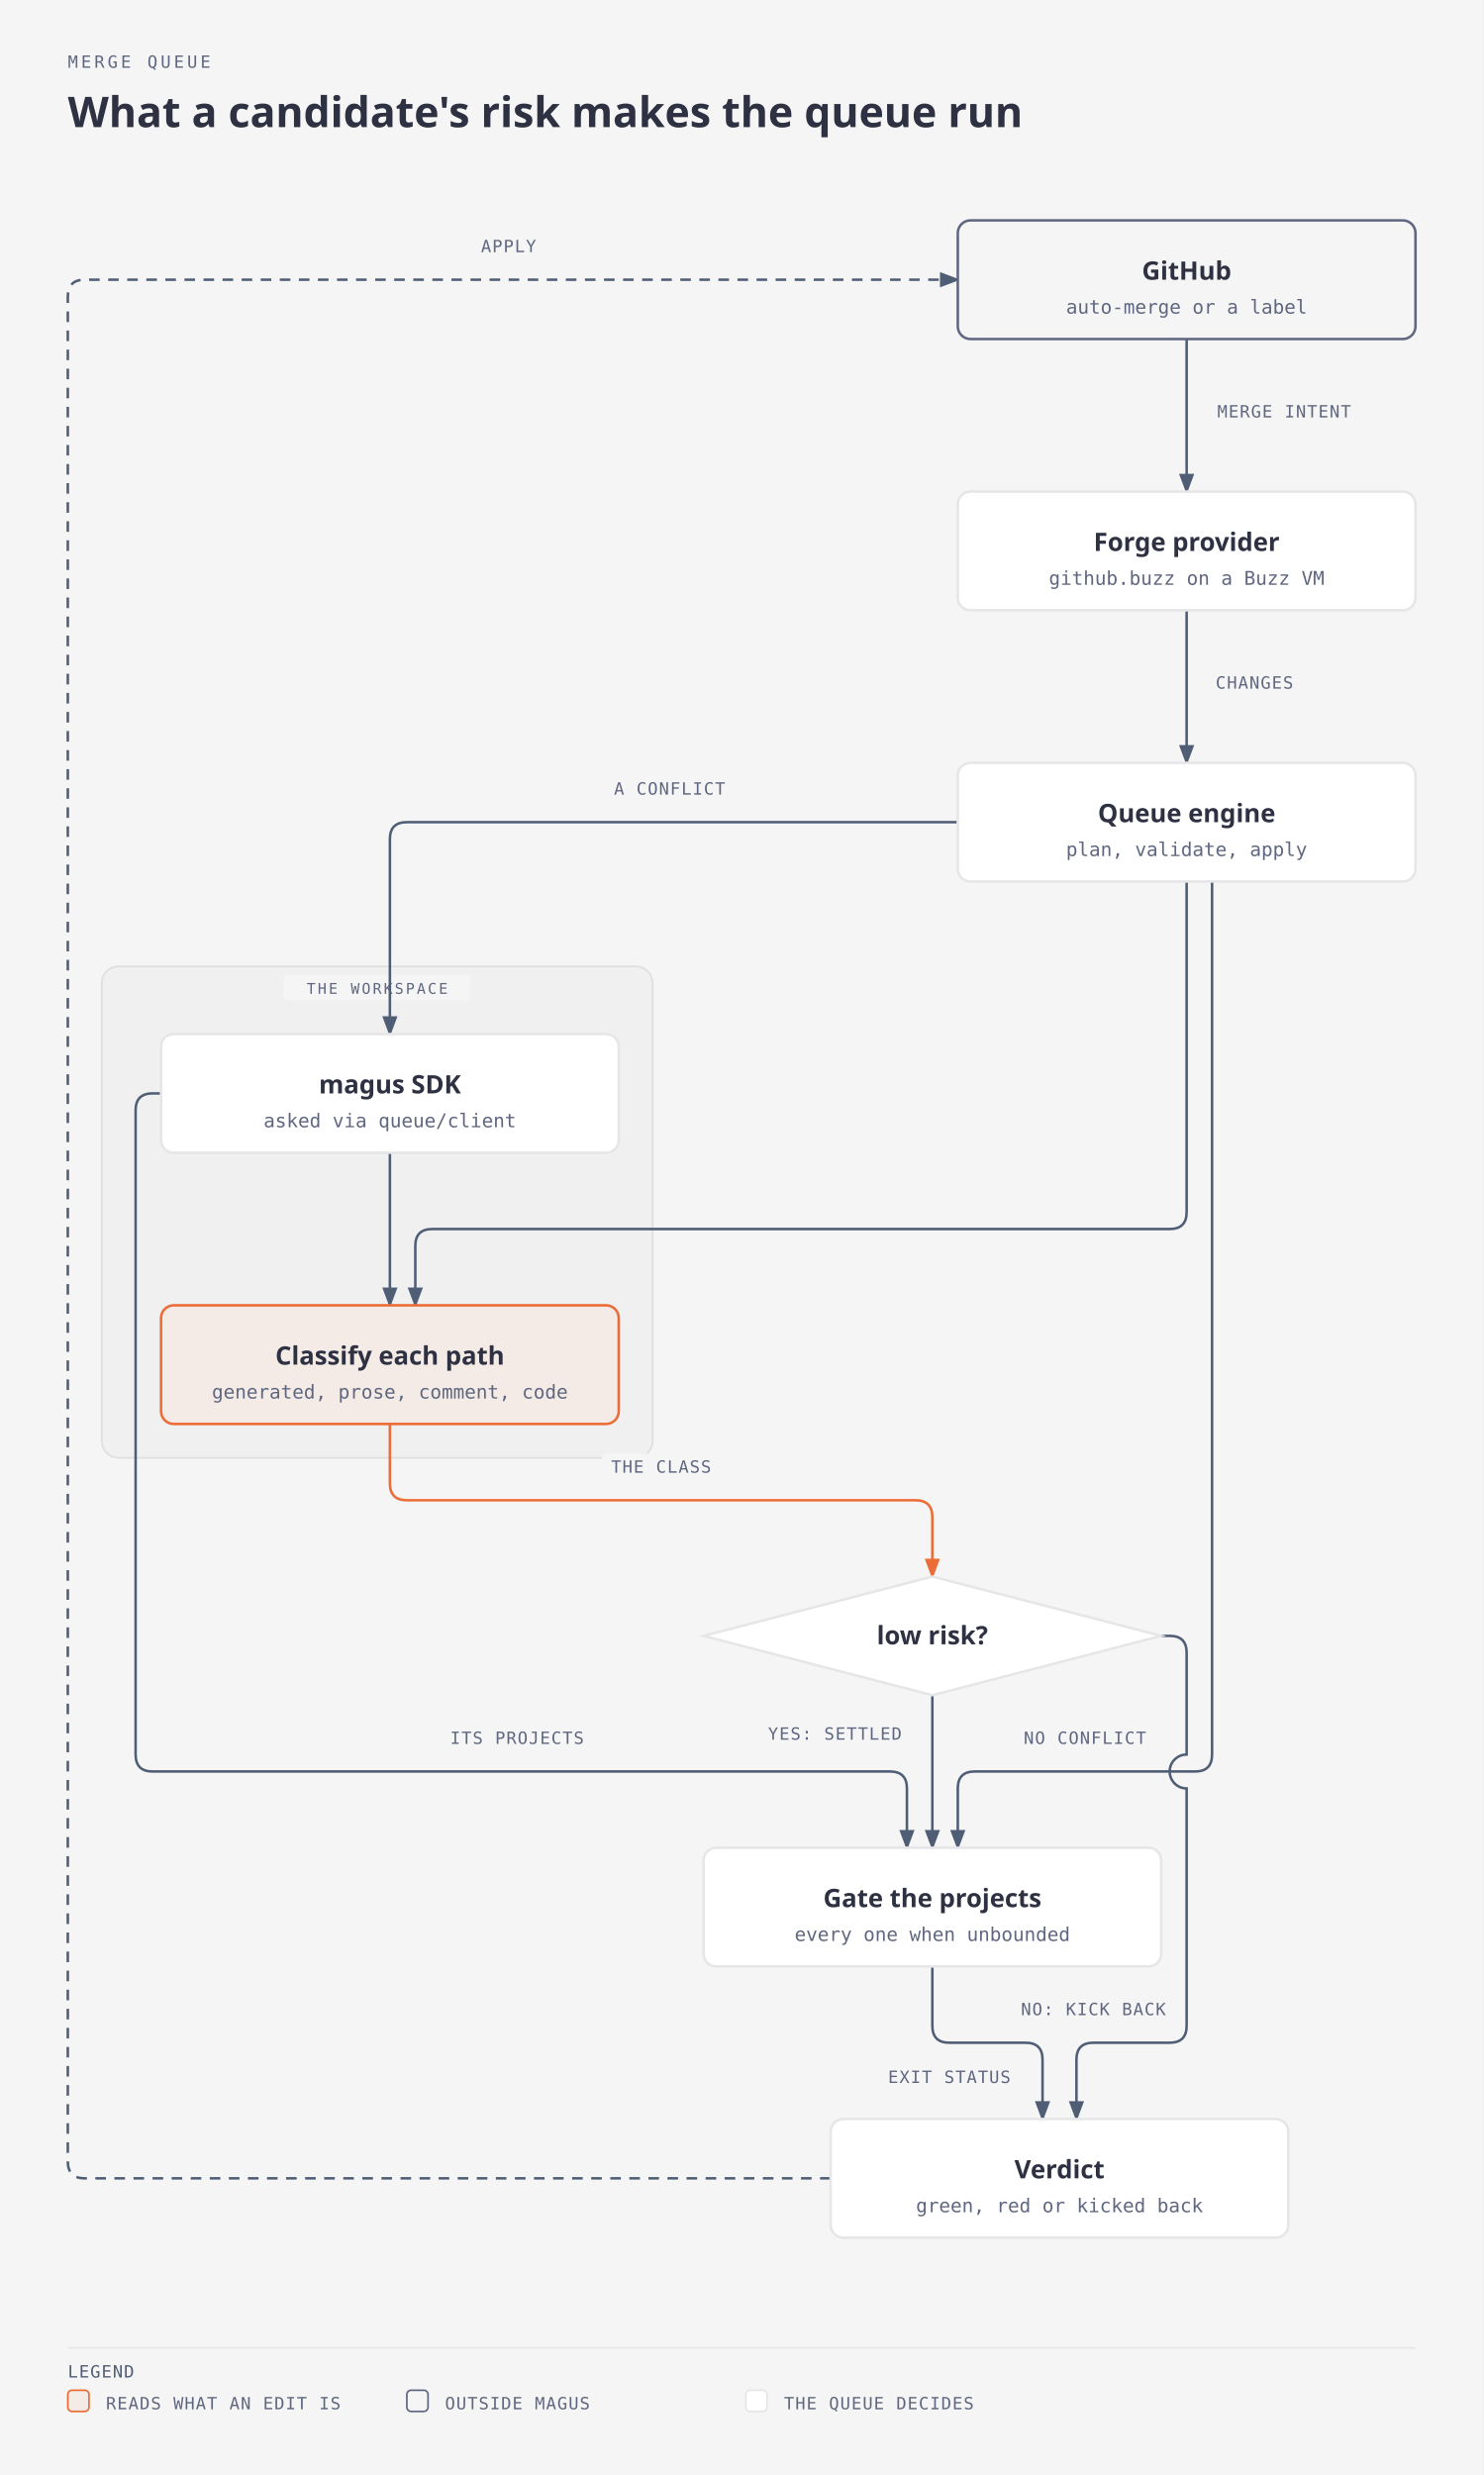
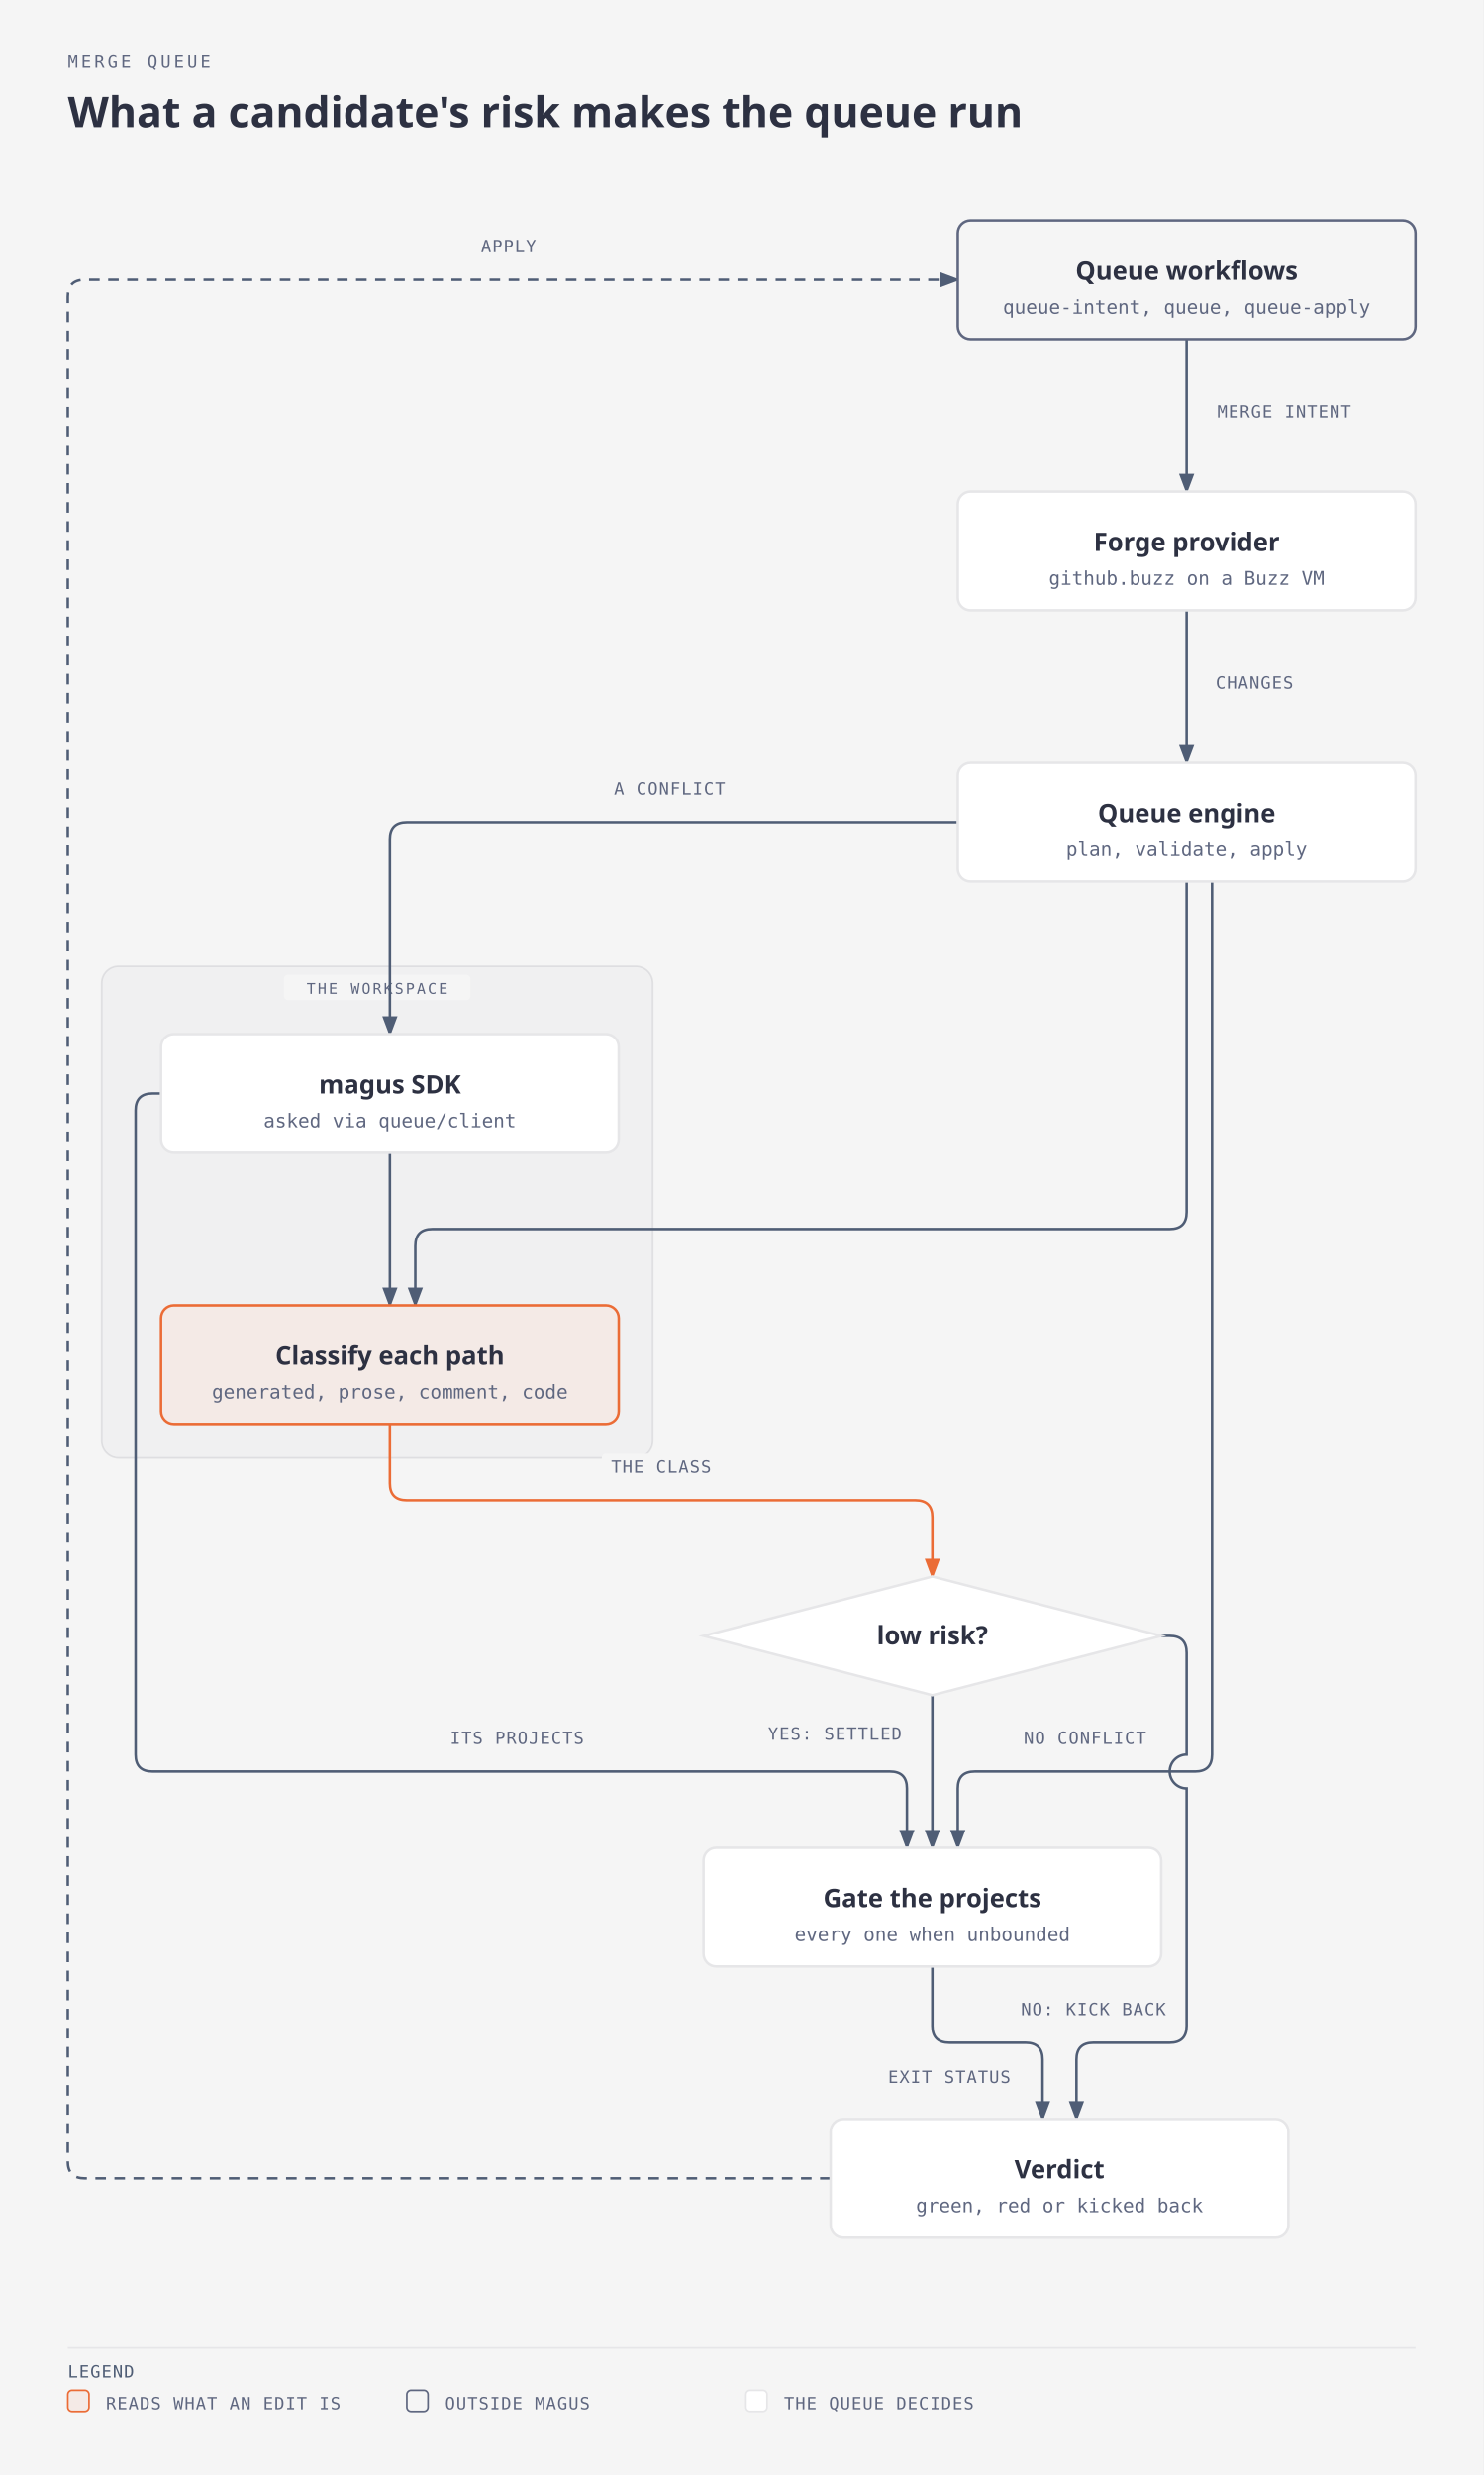
<svg xmlns="http://www.w3.org/2000/svg" viewBox="0 0 700 1168" width="700" height="1168" role="img" aria-labelledby="merge-queue-risk-title merge-queue-risk-desc" class="magus-diagram">
  <defs>
    <marker id="merge-queue-risk-arrow-default" markerWidth="8" markerHeight="6" refX="7" refY="3" orient="auto">
      <polygon points="0 0, 8 3, 0 6" fill="#4f5d75" />
    </marker>
    <marker id="merge-queue-risk-arrow-accent" markerWidth="8" markerHeight="6" refX="7" refY="3" orient="auto">
      <polygon points="0 0, 8 3, 0 6" fill="#eb6c36" />
    </marker>
    <marker id="merge-queue-risk-arrow-link" markerWidth="8" markerHeight="6" refX="7" refY="3" orient="auto">
      <polygon points="0 0, 8 3, 0 6" fill="#2e5aa8" />
    </marker>
  </defs>
  <rect width="100%" height="100%" fill="#f5f5f5" />
  <text x="32" y="32" fill="#5f6780" font-family="monospace" font-size="8" style="font-variant-ligatures:none" letter-spacing="0.18em">MERGE QUEUE</text>
  <text x="32" y="60" fill="#2d3142" font-family="sans-serif" font-size="20" font-weight="600">What a candidate's risk makes the queue run</text>
  <g transform="translate(0,40)">
    <rect x="48" y="416" width="260" height="232" rx="8" fill="#2d3142" stroke="#2d3142" fill-opacity="0.02" stroke-opacity="0.1" stroke-width="0.8" />
    <rect x="134" y="420" width="88" height="12" rx="2" fill="#f5f5f5" />
    <text x="178" y="429" fill="#5f6780" font-family="monospace" font-size="7" style="font-variant-ligatures:none" text-anchor="middle" letter-spacing="0.14em">THE WORKSPACE</text>
-     <path data-edge="external:GitHub-&gt;internal/queue/provider" id="merge-queue-risk-edge-external_3aGitHub-internal_2fqueue_2fprovider" d="M 560 120 L 560 192" fill="none" stroke="#4f5d75" stroke-width="1.2" marker-end="url(#merge-queue-risk-arrow-default)" />
+     <path data-edge="external:Queue workflows-&gt;internal/queue/provider" id="merge-queue-risk-edge-external_3aQueue_20workflows-internal_2fqueue_2fprovider" d="M 560 120 L 560 192" fill="none" stroke="#4f5d75" stroke-width="1.2" marker-end="url(#merge-queue-risk-arrow-default)" />
    <path data-edge="internal/queue/provider-&gt;group:Queue engine" id="merge-queue-risk-edge-internal_2fqueue_2fprovider-group_3aQueue_20engine" d="M 560 248 L 560 320" fill="none" stroke="#4f5d75" stroke-width="1.2" marker-end="url(#merge-queue-risk-arrow-default)" />
    <path data-edge="group:Queue engine-&gt;." id="merge-queue-risk-edge-group_3aQueue_20engine-_2e" d="M 452 348 L 192 348 Q 184 348 184 356 L 184 448" fill="none" stroke="#4f5d75" stroke-width="1.2" marker-end="url(#merge-queue-risk-arrow-default)" />
    <path data-edge="group:Queue engine-&gt;internal/risk" id="merge-queue-risk-edge-group_3aQueue_20engine-internal_2frisk" d="M 560 376 L 560 532 Q 560 540 552 540 L 204 540 Q 196 540 196 548 L 196 576" fill="none" stroke="#4f5d75" stroke-width="1.2" marker-end="url(#merge-queue-risk-arrow-default)" />
    <path data-edge="group:Queue engine-&gt;external:Gate the projects" id="merge-queue-risk-edge-group_3aQueue_20engine-external_3aGate_20the_20projects" d="M 572 376 L 572 788 Q 572 796 564 796 L 460 796 Q 452 796 452 804 L 452 832" fill="none" stroke="#4f5d75" stroke-width="1.2" marker-end="url(#merge-queue-risk-arrow-default)" />
    <path data-edge=".-&gt;internal/risk" id="merge-queue-risk-edge-_2e-internal_2frisk" d="M 184 504 L 184 576" fill="none" stroke="#4f5d75" stroke-width="1.2" marker-end="url(#merge-queue-risk-arrow-default)" />
    <path data-edge=".-&gt;external:Gate the projects" id="merge-queue-risk-edge-_2e-external_3aGate_20the_20projects" d="M 76 476 L 72 476 Q 64 476 64 484 L 64 788 Q 64 796 72 796 L 420 796 Q 428 796 428 804 L 428 832" fill="none" stroke="#4f5d75" stroke-width="1.2" marker-end="url(#merge-queue-risk-arrow-default)" />
    <path data-edge="internal/risk-&gt;external:low risk?" id="merge-queue-risk-edge-internal_2frisk-external_3alow_20risk_3f" d="M 184 632 L 184 660 Q 184 668 192 668 L 432 668 Q 440 668 440 676 L 440 704" fill="none" stroke="#eb6c36" stroke-width="1.2" marker-end="url(#merge-queue-risk-arrow-accent)" />
    <path data-edge="external:low risk?-&gt;external:Gate the projects" id="merge-queue-risk-edge-external_3alow_20risk_3f-external_3aGate_20the_20projects" d="M 440 760 L 440 832" fill="none" stroke="#4f5d75" stroke-width="1.2" marker-end="url(#merge-queue-risk-arrow-default)" />
    <path data-edge="external:low risk?-&gt;external:Verdict" id="merge-queue-risk-edge-external_3alow_20risk_3f-external_3aVerdict" d="M 548 732 L 552 732 Q 560 732 560 740 L 560 788 A 8 8 0 0 0 560 804 L 560 916 Q 560 924 552 924 L 516 924 Q 508 924 508 932 L 508 960" fill="none" stroke="#4f5d75" stroke-width="1.2" marker-end="url(#merge-queue-risk-arrow-default)" />
    <path data-edge="external:Gate the projects-&gt;external:Verdict" id="merge-queue-risk-edge-external_3aGate_20the_20projects-external_3aVerdict" d="M 440 888 L 440 916 Q 440 924 448 924 L 484 924 Q 492 924 492 932 L 492 960" fill="none" stroke="#4f5d75" stroke-width="1.2" marker-end="url(#merge-queue-risk-arrow-default)" />
-     <path data-edge="external:Verdict-&gt;external:GitHub" id="merge-queue-risk-edge-external_3aVerdict-external_3aGitHub" d="M 392 988 L 40 988 Q 32 988 32 980 L 32 100 Q 32 92 40 92 L 452 92" fill="none" stroke="#4f5d75" stroke-width="1.2" stroke-dasharray="5,4" marker-end="url(#merge-queue-risk-arrow-default)" />
+     <path data-edge="external:Verdict-&gt;external:Queue workflows" id="merge-queue-risk-edge-external_3aVerdict-external_3aQueue_20workflows" d="M 392 988 L 40 988 Q 32 988 32 980 L 32 100 Q 32 92 40 92 L 452 92" fill="none" stroke="#4f5d75" stroke-width="1.2" stroke-dasharray="5,4" marker-end="url(#merge-queue-risk-arrow-default)" />
    <rect x="570" y="148" width="72" height="12" rx="2" fill="#f5f5f5" />
    <text x="606" y="157" fill="#5f6780" font-family="monospace" font-size="8" style="font-variant-ligatures:none" text-anchor="middle" letter-spacing="0.06em">MERGE INTENT</text>
    <rect x="570" y="276" width="44" height="12" rx="2" fill="#f5f5f5" />
    <text x="592" y="285" fill="#5f6780" font-family="monospace" font-size="8" style="font-variant-ligatures:none" text-anchor="middle" letter-spacing="0.06em">CHANGES</text>
    <rect x="286" y="326" width="60" height="12" rx="2" fill="#f5f5f5" />
    <text x="316" y="335" fill="#5f6780" font-family="monospace" font-size="8" style="font-variant-ligatures:none" text-anchor="middle" letter-spacing="0.06em">A CONFLICT</text>
    <rect x="480" y="774" width="64" height="12" rx="2" fill="#f5f5f5" />
    <text x="512" y="783" fill="#5f6780" font-family="monospace" font-size="8" style="font-variant-ligatures:none" text-anchor="middle" letter-spacing="0.06em">NO CONFLICT</text>
    <rect x="208" y="774" width="72" height="12" rx="2" fill="#f5f5f5" />
    <text x="244" y="783" fill="#5f6780" font-family="monospace" font-size="8" style="font-variant-ligatures:none" text-anchor="middle" letter-spacing="0.06em">ITS PROJECTS</text>
    <rect x="284" y="646" width="56" height="12" rx="2" fill="#f5f5f5" />
    <text x="312" y="655" fill="#5f6780" font-family="monospace" font-size="8" style="font-variant-ligatures:none" text-anchor="middle" letter-spacing="0.06em">THE CLASS</text>
    <rect x="358" y="772" width="72" height="12" rx="2" fill="#f5f5f5" />
    <text x="394" y="781" fill="#5f6780" font-family="monospace" font-size="8" style="font-variant-ligatures:none" text-anchor="middle" letter-spacing="0.06em">YES: SETTLED</text>
    <rect x="478" y="902" width="76" height="12" rx="2" fill="#f5f5f5" />
    <text x="516" y="911" fill="#5f6780" font-family="monospace" font-size="8" style="font-variant-ligatures:none" text-anchor="middle" letter-spacing="0.06em">NO: KICK BACK</text>
    <rect x="416" y="934" width="64" height="12" rx="2" fill="#f5f5f5" />
    <text x="448" y="943" fill="#5f6780" font-family="monospace" font-size="8" style="font-variant-ligatures:none" text-anchor="middle" letter-spacing="0.06em">EXIT STATUS</text>
    <rect x="222" y="70" width="36" height="12" rx="2" fill="#f5f5f5" />
    <text x="240" y="79" fill="#5f6780" font-family="monospace" font-size="8" style="font-variant-ligatures:none" text-anchor="middle" letter-spacing="0.06em">APPLY</text>
-     <g data-node="external:GitHub">
+     <g data-node="external:Queue workflows">
      <rect x="452" y="64" width="216" height="56" rx="6" fill="#f5f5f5" />
      <rect x="452" y="64" width="216" height="56" rx="6" fill="#f5f5f5" stroke="#5f6780" stroke-width="1.2" />
-       <text x="560" y="92" fill="#2d3142" font-family="sans-serif" font-size="12" font-weight="600" text-anchor="middle">GitHub</text>
-       <text x="560" y="108" fill="#5f6780" font-family="monospace" font-size="9" style="font-variant-ligatures:none" text-anchor="middle">auto-merge or a label</text>
+       <text x="560" y="92" fill="#2d3142" font-family="sans-serif" font-size="12" font-weight="600" text-anchor="middle">Queue workflows</text>
+       <text x="560" y="108" fill="#5f6780" font-family="monospace" font-size="9" style="font-variant-ligatures:none" text-anchor="middle">queue-intent, queue, queue-apply</text>
    </g>
    <g data-node="internal/queue/provider" data-anchor="internal/queue/provider">
      <rect x="452" y="192" width="216" height="56" rx="6" fill="#f5f5f5" />
      <rect x="452" y="192" width="216" height="56" rx="6" fill="#ffffff" stroke="#e6e6e8" stroke-width="1.2" />
      <text x="560" y="220" fill="#2d3142" font-family="sans-serif" font-size="12" font-weight="600" text-anchor="middle">Forge provider</text>
      <text x="560" y="236" fill="#5f6780" font-family="monospace" font-size="9" style="font-variant-ligatures:none" text-anchor="middle">github.buzz on a Buzz VM</text>
    </g>
    <g data-node="group:Queue engine">
      <rect x="452" y="320" width="216" height="56" rx="6" fill="#f5f5f5" />
      <rect x="452" y="320" width="216" height="56" rx="6" fill="#ffffff" stroke="#e6e6e8" stroke-width="1.2" />
      <text x="560" y="348" fill="#2d3142" font-family="sans-serif" font-size="12" font-weight="600" text-anchor="middle">Queue engine</text>
      <text x="560" y="364" fill="#5f6780" font-family="monospace" font-size="9" style="font-variant-ligatures:none" text-anchor="middle">plan, validate, apply</text>
    </g>
    <g data-node="." data-anchor=".">
      <rect x="76" y="448" width="216" height="56" rx="6" fill="#f5f5f5" />
      <rect x="76" y="448" width="216" height="56" rx="6" fill="#ffffff" stroke="#e6e6e8" stroke-width="1.2" />
      <text x="184" y="476" fill="#2d3142" font-family="sans-serif" font-size="12" font-weight="600" text-anchor="middle">magus SDK</text>
      <text x="184" y="492" fill="#5f6780" font-family="monospace" font-size="9" style="font-variant-ligatures:none" text-anchor="middle">asked via queue/client</text>
    </g>
    <g data-node="internal/risk" data-anchor="internal/risk">
      <rect x="76" y="576" width="216" height="56" rx="6" fill="#f5f5f5" />
      <rect x="76" y="576" width="216" height="56" rx="6" fill="#f4eae6" stroke="#eb6c36" stroke-width="1.2" />
      <text x="184" y="604" fill="#2d3142" font-family="sans-serif" font-size="12" font-weight="600" text-anchor="middle">Classify each path</text>
      <text x="184" y="620" fill="#5f6780" font-family="monospace" font-size="9" style="font-variant-ligatures:none" text-anchor="middle">generated, prose, comment, code</text>
    </g>
    <g data-node="external:low risk?">
      <polygon points="440,704 548,732 440,760 332,732" fill="#f5f5f5" />
      <polygon points="440,704 548,732 440,760 332,732" fill="#ffffff" stroke="#e6e6e8" stroke-width="1.2" />
      <text x="440" y="736" fill="#2d3142" font-family="sans-serif" font-size="12" font-weight="600" text-anchor="middle">low risk?</text>
    </g>
    <g data-node="external:Gate the projects">
      <rect x="332" y="832" width="216" height="56" rx="6" fill="#f5f5f5" />
      <rect x="332" y="832" width="216" height="56" rx="6" fill="#ffffff" stroke="#e6e6e8" stroke-width="1.2" />
      <text x="440" y="860" fill="#2d3142" font-family="sans-serif" font-size="12" font-weight="600" text-anchor="middle">Gate the projects</text>
      <text x="440" y="876" fill="#5f6780" font-family="monospace" font-size="9" style="font-variant-ligatures:none" text-anchor="middle">every one when unbounded</text>
    </g>
    <g data-node="external:Verdict">
      <rect x="392" y="960" width="216" height="56" rx="6" fill="#f5f5f5" />
      <rect x="392" y="960" width="216" height="56" rx="6" fill="#ffffff" stroke="#e6e6e8" stroke-width="1.2" />
      <text x="500" y="988" fill="#2d3142" font-family="sans-serif" font-size="12" font-weight="600" text-anchor="middle">Verdict</text>
      <text x="500" y="1004" fill="#5f6780" font-family="monospace" font-size="9" style="font-variant-ligatures:none" text-anchor="middle">green, red or kicked back</text>
    </g>
    <line x1="32" y1="1068" x2="668" y2="1068" stroke="#e6e6e8" stroke-width="0.8" />
    <text x="32" y="1082" fill="#4f5d75" font-family="monospace" font-size="8" style="font-variant-ligatures:none" letter-spacing="0.06em">LEGEND</text>
    <rect x="32" y="1088" width="10" height="10" rx="2" fill="#f4eae6" stroke="#eb6c36" stroke-width="0.8" />
    <text x="50" y="1097" fill="#5f6780" font-family="monospace" font-size="8" style="font-variant-ligatures:none" letter-spacing="0.06em">READS WHAT AN EDIT IS</text>
    <rect x="192" y="1088" width="10" height="10" rx="2" fill="#f5f5f5" stroke="#5f6780" stroke-width="0.8" />
    <text x="210" y="1097" fill="#5f6780" font-family="monospace" font-size="8" style="font-variant-ligatures:none" letter-spacing="0.06em">OUTSIDE MAGUS</text>
    <rect x="352" y="1088" width="10" height="10" rx="2" fill="#ffffff" stroke="#e6e6e8" stroke-width="0.8" />
    <text x="370" y="1097" fill="#5f6780" font-family="monospace" font-size="8" style="font-variant-ligatures:none" letter-spacing="0.06em">THE QUEUE DECIDES</text>
  </g>
</svg>
